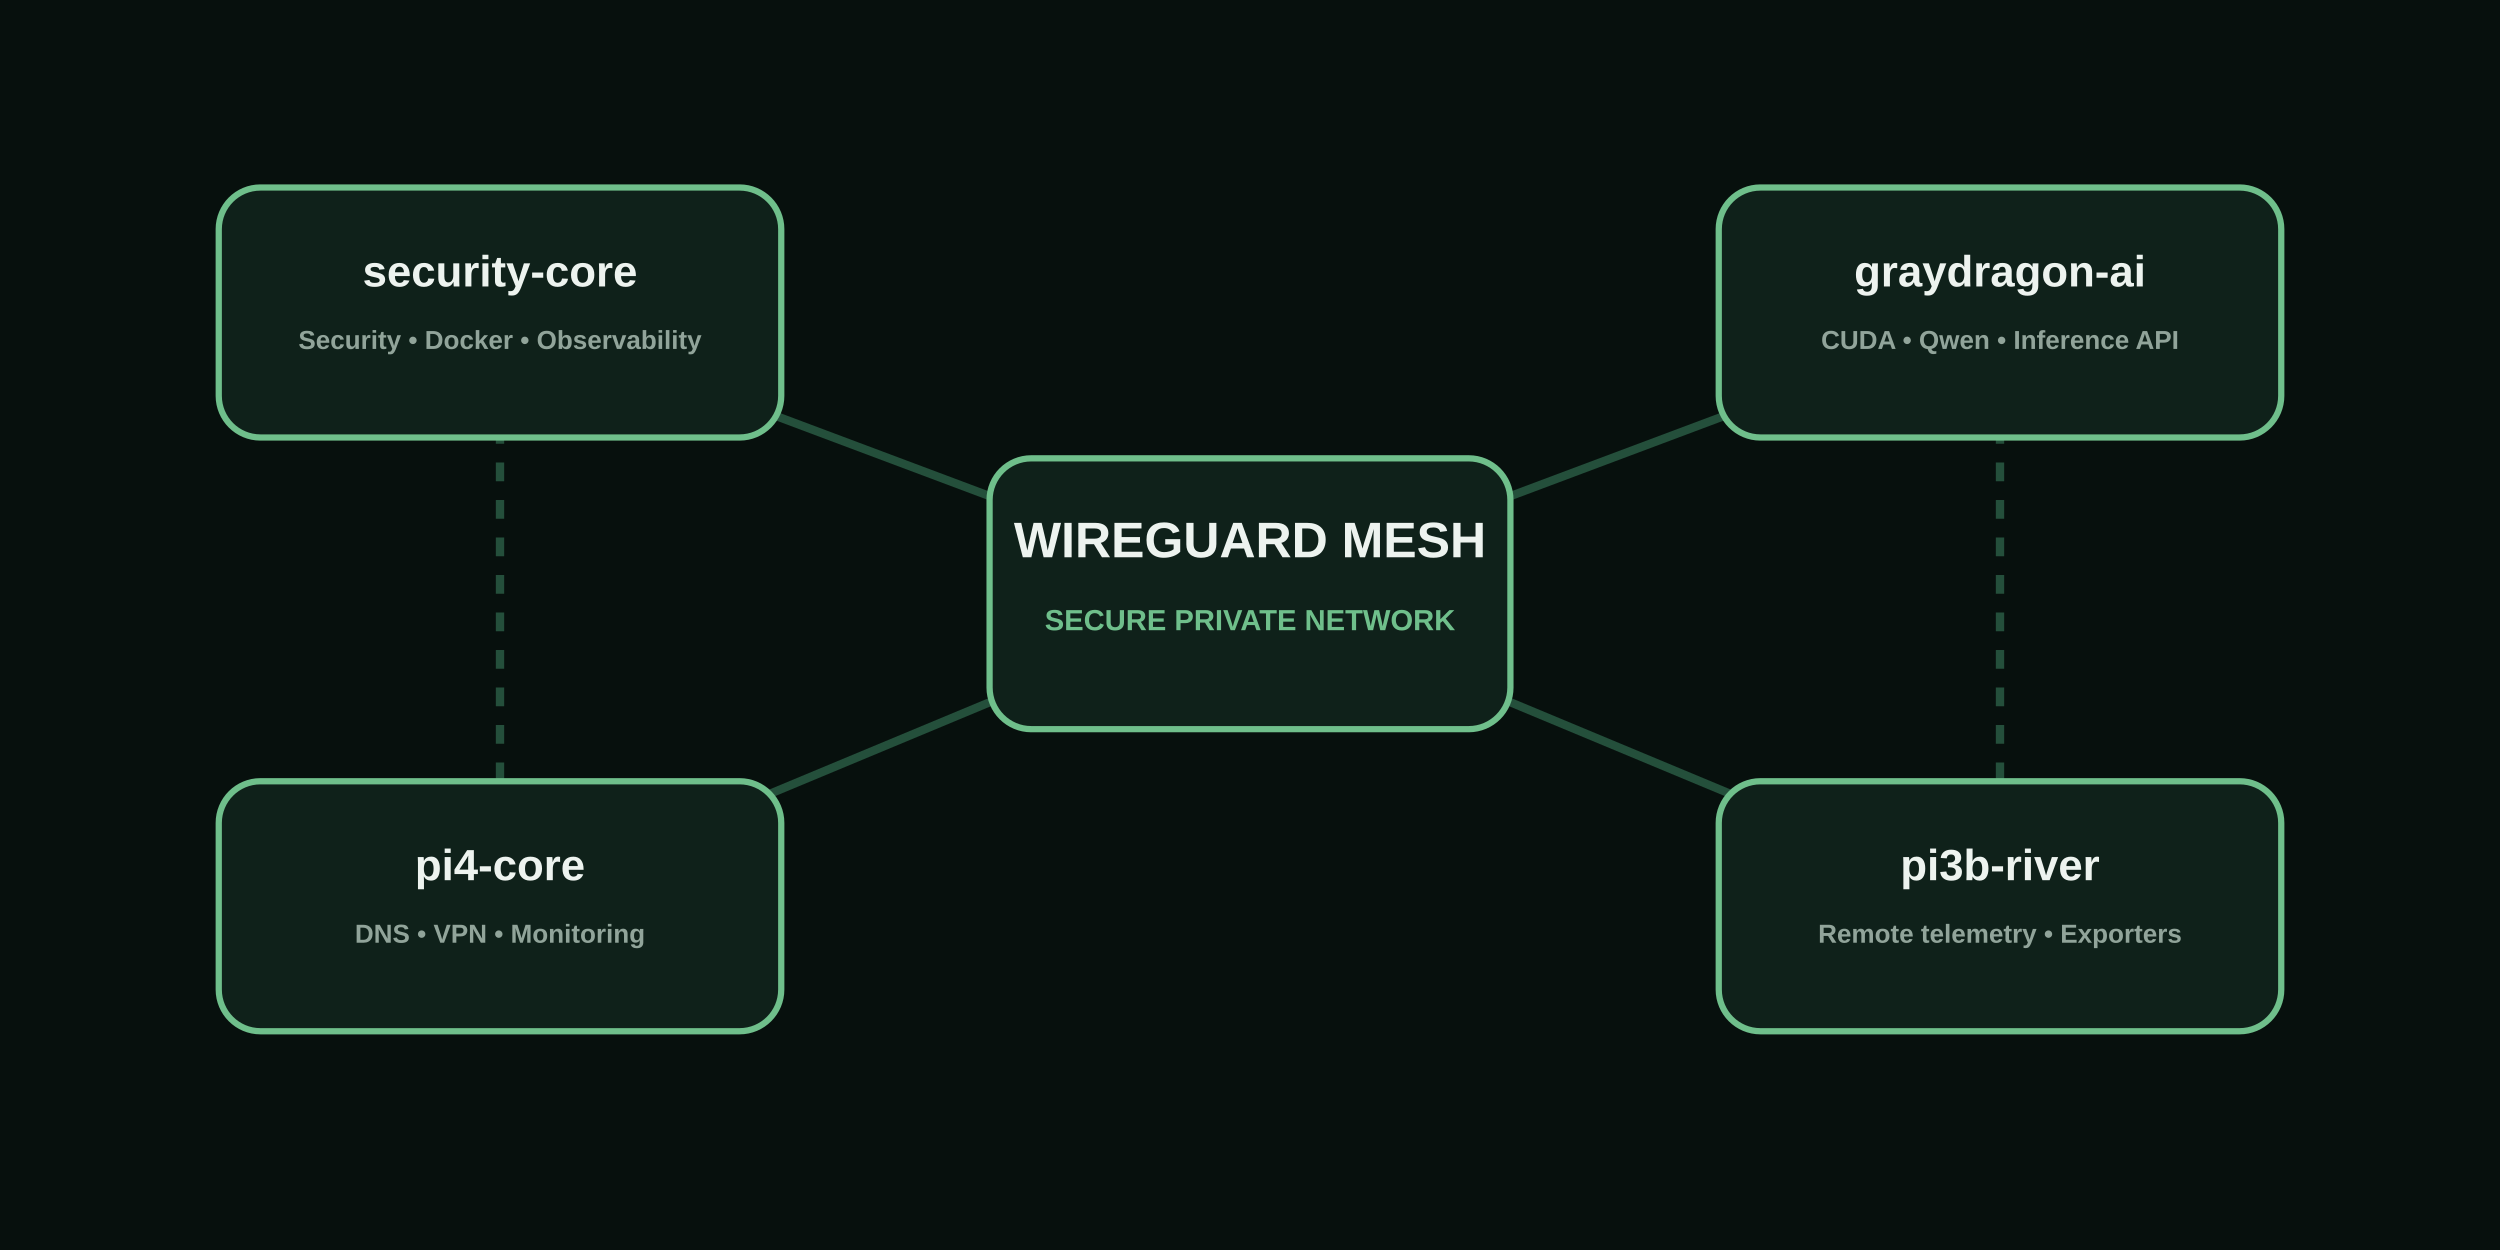
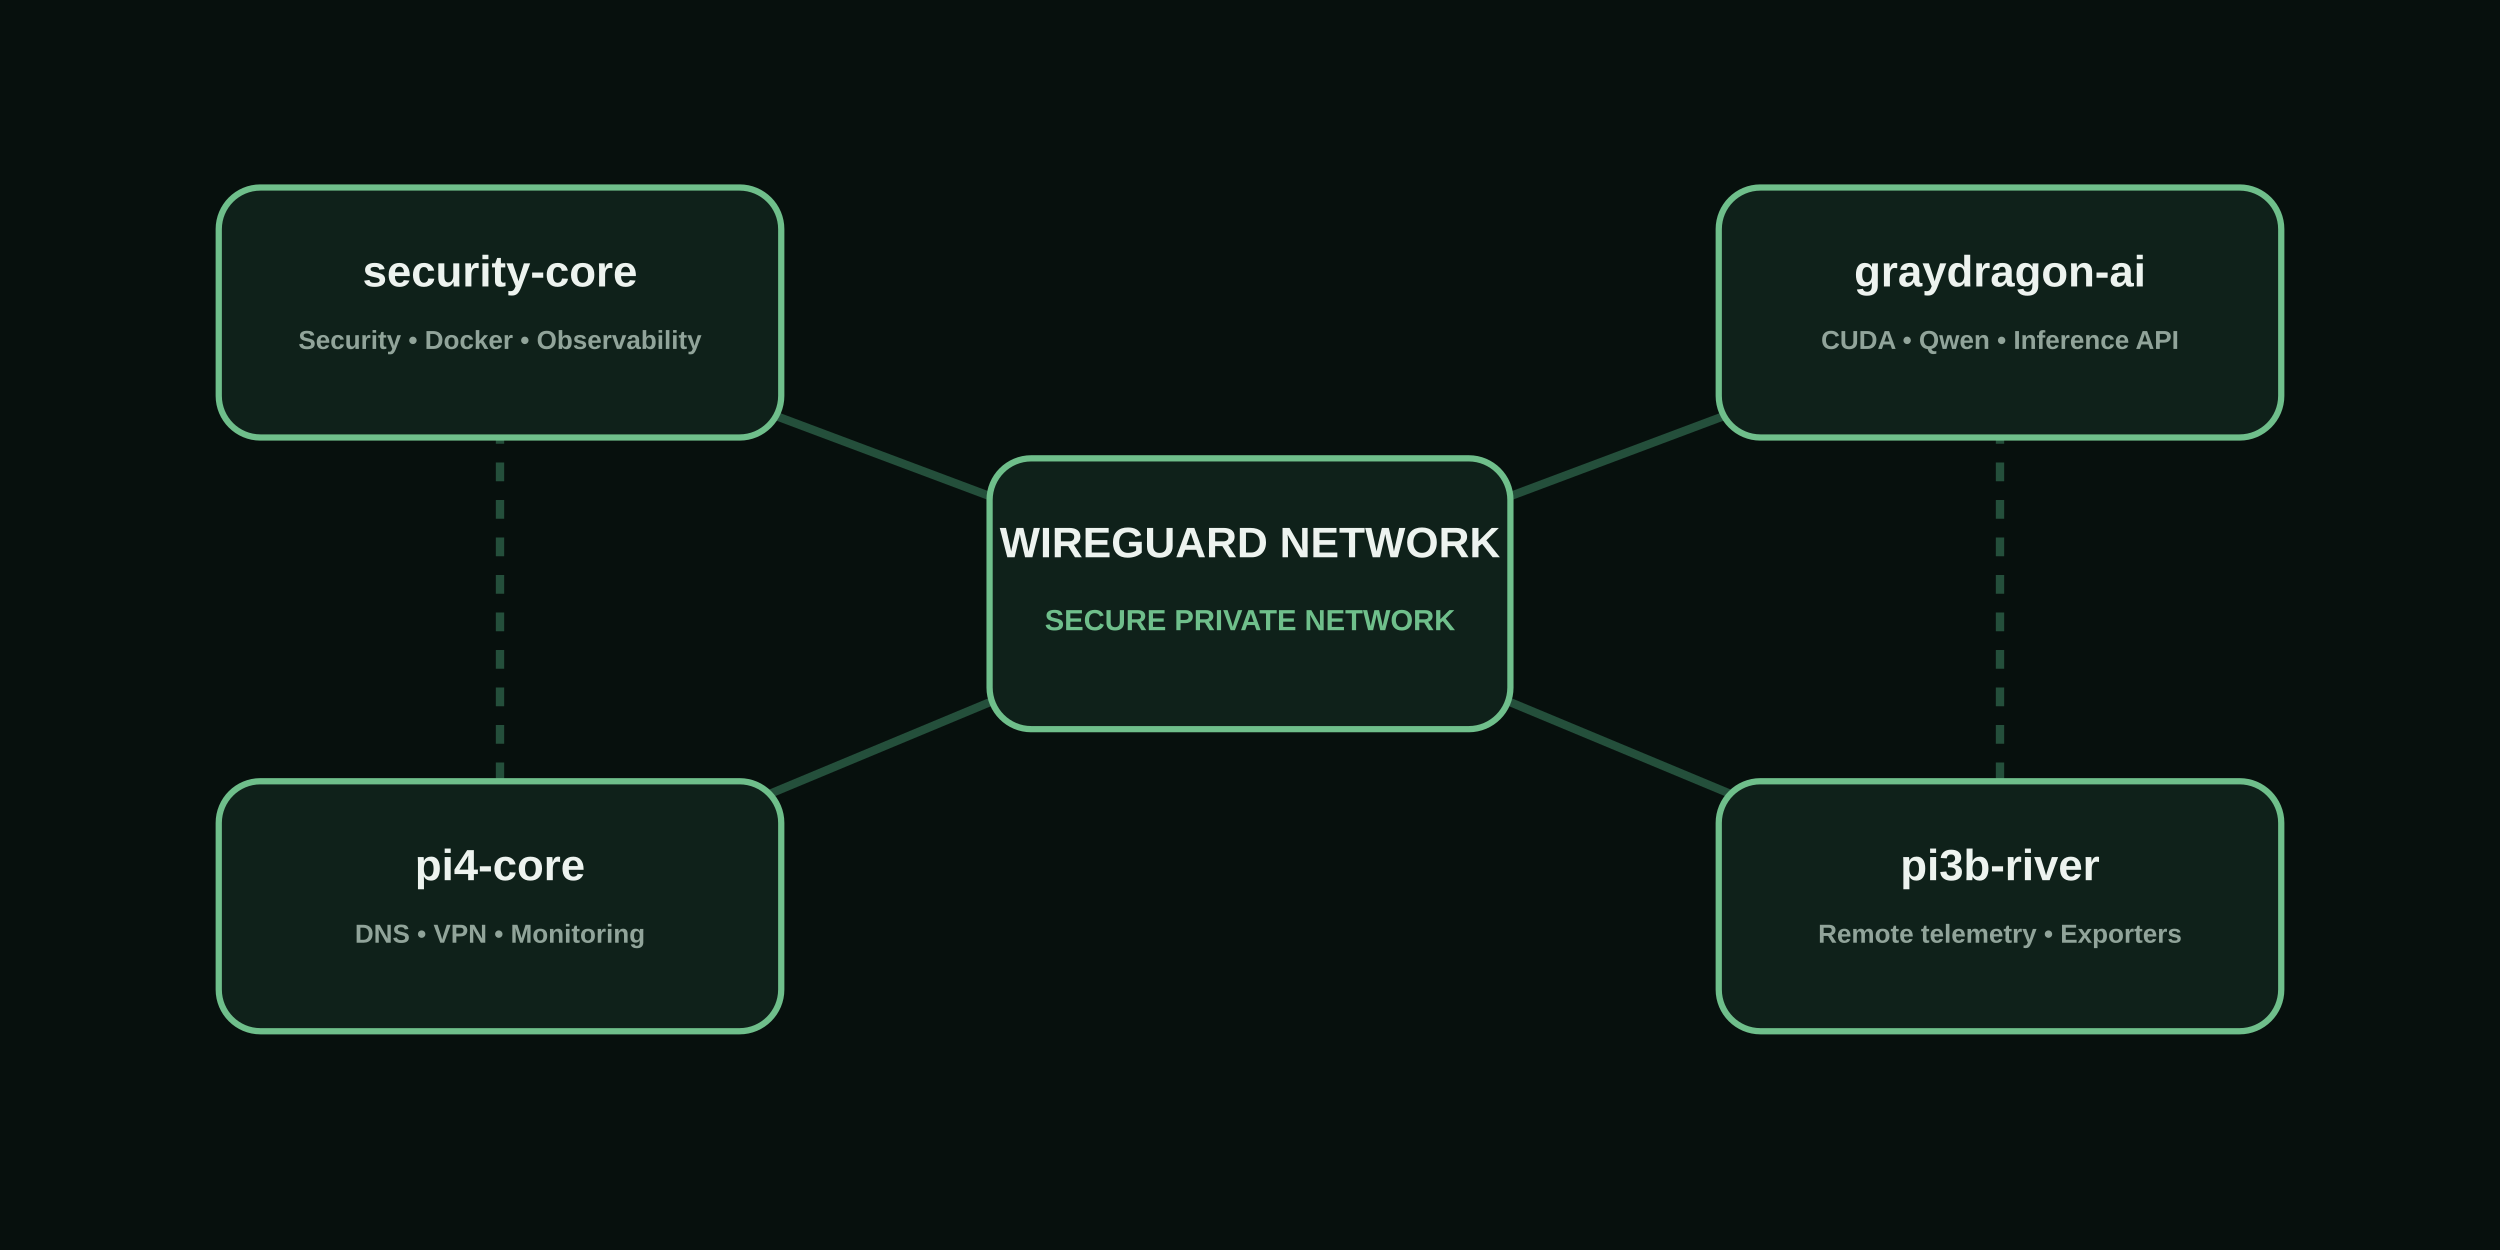
<svg xmlns="http://www.w3.org/2000/svg" viewBox="0 0 2400 1200">
  <rect width="2400" height="1200" fill="#07100d" />
  <g stroke="#244f3b" stroke-width="8" fill="none">
    <path d="M1200 570 L480 300 M1200 570 L480 870 M1200 570 L1920 300 M1200 570 L1920 870" />
    <path d="M480 300 L480 870 M1920 300 L1920 870" stroke-dasharray="18 18" />
  </g>
  <g font-family="Arial,sans-serif">
    <g fill="#0f211a" stroke="#6fbf8b" stroke-width="6">
      <rect x="950" y="440" width="500" height="260" rx="40" />
      <rect x="210" y="180" width="540" height="240" rx="40" />
      <rect x="210" y="750" width="540" height="240" rx="40" />
      <rect x="1650" y="180" width="540" height="240" rx="40" />
      <rect x="1650" y="750" width="540" height="240" rx="40" />
    </g>
    <g fill="#edf3ef" font-weight="700" text-anchor="middle">
-       <text x="1200" y="535" font-size="48">WIREGUARD MESH</text>
+       <text x="1200" y="535" font-size="41">WIREGUARD NETWORK</text>
      <text x="1200" y="605" font-size="28" fill="#6fbf8b">SECURE PRIVATE NETWORK</text>
      <text x="480" y="275" font-size="42">security-core</text>
      <text x="480" y="335" font-size="25" fill="#91a49a">Security • Docker • Observability</text>
      <text x="480" y="845" font-size="42">pi4-core</text>
      <text x="480" y="905" font-size="25" fill="#91a49a">DNS • VPN • Monitoring</text>
      <text x="1920" y="275" font-size="42">graydragon-ai</text>
      <text x="1920" y="335" font-size="25" fill="#91a49a">CUDA • Qwen • Inference API</text>
      <text x="1920" y="845" font-size="42">pi3b-river</text>
      <text x="1920" y="905" font-size="25" fill="#91a49a">Remote telemetry • Exporters</text>
    </g>
  </g>
</svg>
